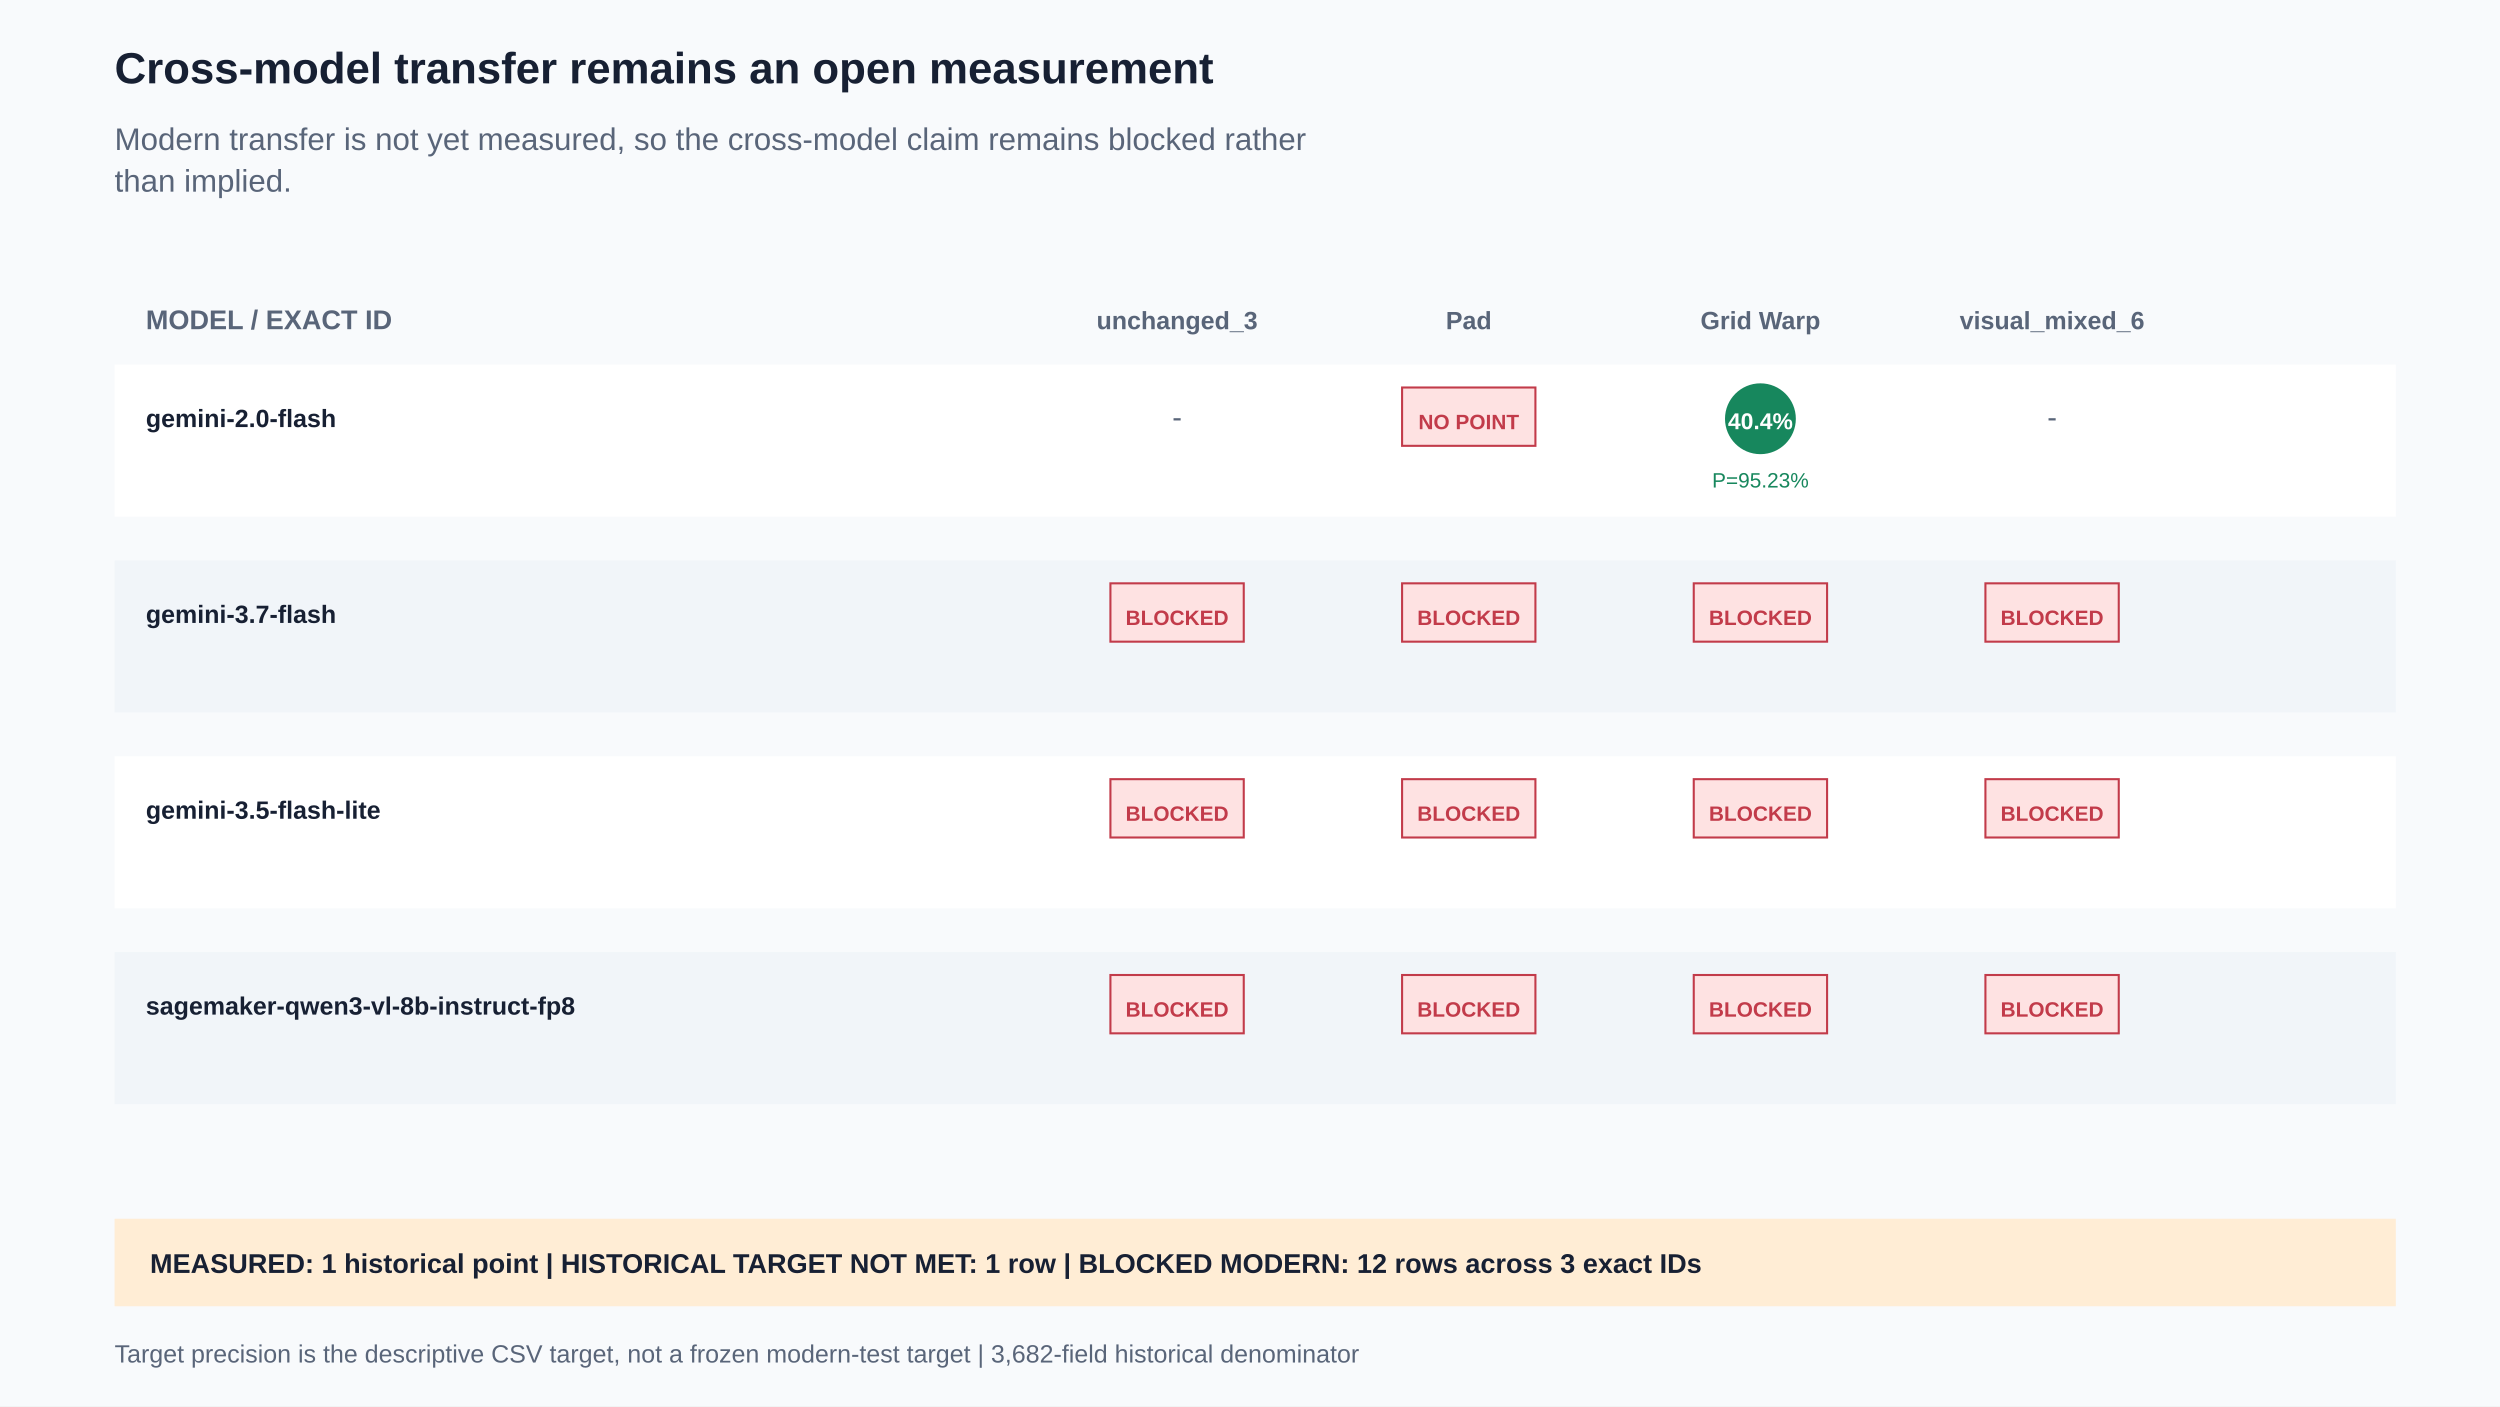
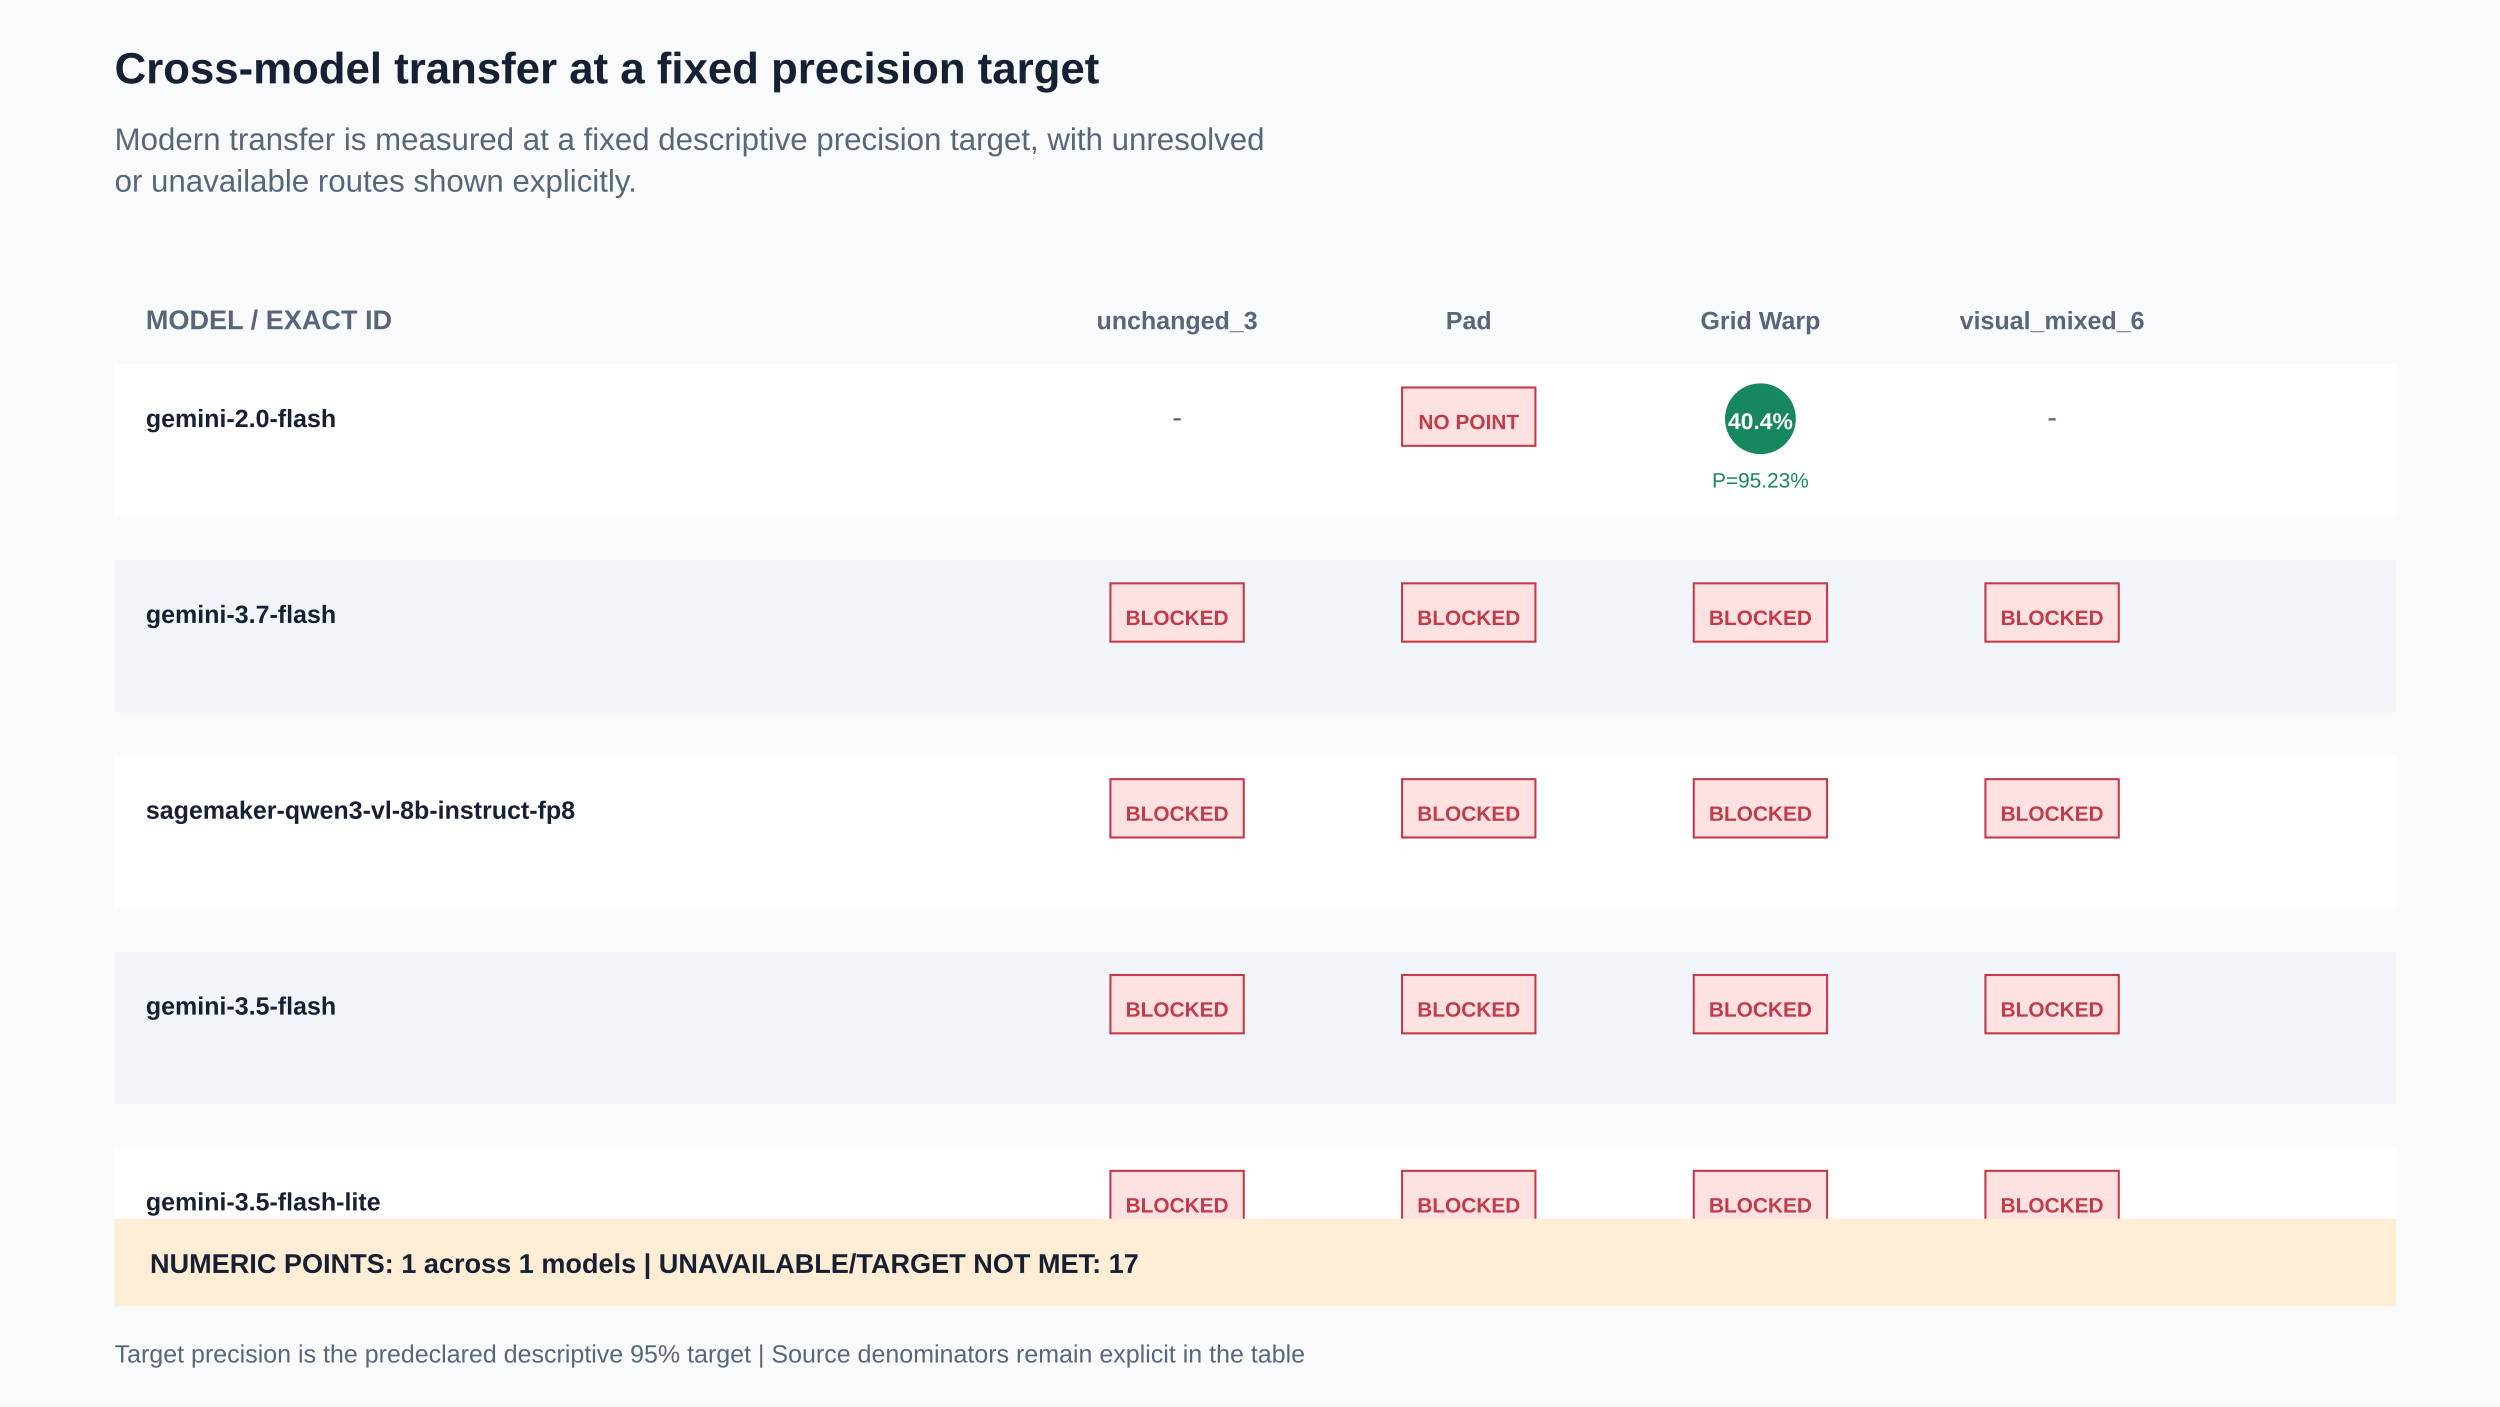
<svg xmlns="http://www.w3.org/2000/svg" width="1200" height="675" viewBox="0 0 1200 675" role="img">
  <rect x="0" y="0" width="1200" height="675" fill="#f8fafc" stroke="none" stroke-width="1" />
-   <text x="55" y="40" fill="#172033" font-family="Arial,Helvetica,sans-serif" font-size="21" font-weight="bold" text-anchor="start">Cross-model transfer remains an open measurement</text>
-   <text x="55" y="72" fill="#596579" font-family="Arial,Helvetica,sans-serif" font-size="15" font-weight="normal" text-anchor="start">Modern transfer is not yet measured, so the cross-model claim remains blocked rather</text>
-   <text x="55" y="92" fill="#596579" font-family="Arial,Helvetica,sans-serif" font-size="15" font-weight="normal" text-anchor="start">than implied.</text>
+   <text x="55" y="40" fill="#172033" font-family="Arial,Helvetica,sans-serif" font-size="21" font-weight="bold" text-anchor="start">Cross-model transfer at a fixed precision target</text>
+   <text x="55" y="72" fill="#596579" font-family="Arial,Helvetica,sans-serif" font-size="15" font-weight="normal" text-anchor="start">Modern transfer is measured at a fixed descriptive precision target, with unresolved</text>
+   <text x="55" y="92" fill="#596579" font-family="Arial,Helvetica,sans-serif" font-size="15" font-weight="normal" text-anchor="start">or unavailable routes shown explicitly.</text>
  <text x="70" y="158" fill="#596579" font-family="Arial,Helvetica,sans-serif" font-size="13" font-weight="bold" text-anchor="start">MODEL / EXACT ID</text>
  <text x="565" y="158" fill="#596579" font-family="Arial,Helvetica,sans-serif" font-size="12" font-weight="bold" text-anchor="middle">unchanged_3</text>
  <text x="705" y="158" fill="#596579" font-family="Arial,Helvetica,sans-serif" font-size="12" font-weight="bold" text-anchor="middle">Pad</text>
  <text x="845" y="158" fill="#596579" font-family="Arial,Helvetica,sans-serif" font-size="12" font-weight="bold" text-anchor="middle">Grid Warp</text>
  <text x="985" y="158" fill="#596579" font-family="Arial,Helvetica,sans-serif" font-size="12" font-weight="bold" text-anchor="middle">visual_mixed_6</text>
  <rect x="55" y="175" width="1095" height="73" fill="#ffffff" stroke="none" stroke-width="1" />
  <text x="70" y="205" fill="#172033" font-family="Arial,Helvetica,sans-serif" font-size="12" font-weight="bold" text-anchor="start">gemini-2.0-flash</text>
  <text x="565" y="205" fill="#596579" font-family="Arial,Helvetica,sans-serif" font-size="14" font-weight="normal" text-anchor="middle">-</text>
  <rect x="673" y="186" width="64" height="28" fill="#fee2e2" stroke="#c23b4a" stroke-width="1" />
  <text x="705" y="206" fill="#c23b4a" font-family="Arial,Helvetica,sans-serif" font-size="10" font-weight="bold" text-anchor="middle">NO POINT</text>
  <circle cx="845" cy="201" r="18" fill="#17875d" stroke="#ffffff" stroke-width="2" />
  <text x="845" y="206" fill="#ffffff" font-family="Arial,Helvetica,sans-serif" font-size="11" font-weight="bold" text-anchor="middle">40.4%</text>
  <text x="845" y="234" fill="#17875d" font-family="Arial,Helvetica,sans-serif" font-size="10" font-weight="normal" text-anchor="middle">P=95.23%</text>
  <text x="985" y="205" fill="#596579" font-family="Arial,Helvetica,sans-serif" font-size="14" font-weight="normal" text-anchor="middle">-</text>
  <rect x="55" y="269" width="1095" height="73" fill="#f1f5f9" stroke="none" stroke-width="1" />
  <text x="70" y="299" fill="#172033" font-family="Arial,Helvetica,sans-serif" font-size="12" font-weight="bold" text-anchor="start">gemini-3.7-flash</text>
  <rect x="533" y="280" width="64" height="28" fill="#fee2e2" stroke="#c23b4a" stroke-width="1" />
  <text x="565" y="300" fill="#c23b4a" font-family="Arial,Helvetica,sans-serif" font-size="10" font-weight="bold" text-anchor="middle">BLOCKED</text>
  <rect x="673" y="280" width="64" height="28" fill="#fee2e2" stroke="#c23b4a" stroke-width="1" />
  <text x="705" y="300" fill="#c23b4a" font-family="Arial,Helvetica,sans-serif" font-size="10" font-weight="bold" text-anchor="middle">BLOCKED</text>
  <rect x="813" y="280" width="64" height="28" fill="#fee2e2" stroke="#c23b4a" stroke-width="1" />
  <text x="845" y="300" fill="#c23b4a" font-family="Arial,Helvetica,sans-serif" font-size="10" font-weight="bold" text-anchor="middle">BLOCKED</text>
  <rect x="953" y="280" width="64" height="28" fill="#fee2e2" stroke="#c23b4a" stroke-width="1" />
  <text x="985" y="300" fill="#c23b4a" font-family="Arial,Helvetica,sans-serif" font-size="10" font-weight="bold" text-anchor="middle">BLOCKED</text>
  <rect x="55" y="363" width="1095" height="73" fill="#ffffff" stroke="none" stroke-width="1" />
-   <text x="70" y="393" fill="#172033" font-family="Arial,Helvetica,sans-serif" font-size="12" font-weight="bold" text-anchor="start">gemini-3.5-flash-lite</text>
+   <text x="70" y="393" fill="#172033" font-family="Arial,Helvetica,sans-serif" font-size="12" font-weight="bold" text-anchor="start">sagemaker-qwen3-vl-8b-instruct-fp8</text>
  <rect x="533" y="374" width="64" height="28" fill="#fee2e2" stroke="#c23b4a" stroke-width="1" />
  <text x="565" y="394" fill="#c23b4a" font-family="Arial,Helvetica,sans-serif" font-size="10" font-weight="bold" text-anchor="middle">BLOCKED</text>
  <rect x="673" y="374" width="64" height="28" fill="#fee2e2" stroke="#c23b4a" stroke-width="1" />
  <text x="705" y="394" fill="#c23b4a" font-family="Arial,Helvetica,sans-serif" font-size="10" font-weight="bold" text-anchor="middle">BLOCKED</text>
  <rect x="813" y="374" width="64" height="28" fill="#fee2e2" stroke="#c23b4a" stroke-width="1" />
  <text x="845" y="394" fill="#c23b4a" font-family="Arial,Helvetica,sans-serif" font-size="10" font-weight="bold" text-anchor="middle">BLOCKED</text>
  <rect x="953" y="374" width="64" height="28" fill="#fee2e2" stroke="#c23b4a" stroke-width="1" />
  <text x="985" y="394" fill="#c23b4a" font-family="Arial,Helvetica,sans-serif" font-size="10" font-weight="bold" text-anchor="middle">BLOCKED</text>
  <rect x="55" y="457" width="1095" height="73" fill="#f1f5f9" stroke="none" stroke-width="1" />
-   <text x="70" y="487" fill="#172033" font-family="Arial,Helvetica,sans-serif" font-size="12" font-weight="bold" text-anchor="start">sagemaker-qwen3-vl-8b-instruct-fp8</text>
+   <text x="70" y="487" fill="#172033" font-family="Arial,Helvetica,sans-serif" font-size="12" font-weight="bold" text-anchor="start">gemini-3.5-flash</text>
  <rect x="533" y="468" width="64" height="28" fill="#fee2e2" stroke="#c23b4a" stroke-width="1" />
  <text x="565" y="488" fill="#c23b4a" font-family="Arial,Helvetica,sans-serif" font-size="10" font-weight="bold" text-anchor="middle">BLOCKED</text>
  <rect x="673" y="468" width="64" height="28" fill="#fee2e2" stroke="#c23b4a" stroke-width="1" />
  <text x="705" y="488" fill="#c23b4a" font-family="Arial,Helvetica,sans-serif" font-size="10" font-weight="bold" text-anchor="middle">BLOCKED</text>
  <rect x="813" y="468" width="64" height="28" fill="#fee2e2" stroke="#c23b4a" stroke-width="1" />
  <text x="845" y="488" fill="#c23b4a" font-family="Arial,Helvetica,sans-serif" font-size="10" font-weight="bold" text-anchor="middle">BLOCKED</text>
  <rect x="953" y="468" width="64" height="28" fill="#fee2e2" stroke="#c23b4a" stroke-width="1" />
  <text x="985" y="488" fill="#c23b4a" font-family="Arial,Helvetica,sans-serif" font-size="10" font-weight="bold" text-anchor="middle">BLOCKED</text>
+   <rect x="55" y="551" width="1095" height="73" fill="#ffffff" stroke="none" stroke-width="1" />
+   <text x="70" y="581" fill="#172033" font-family="Arial,Helvetica,sans-serif" font-size="12" font-weight="bold" text-anchor="start">gemini-3.5-flash-lite</text>
+   <rect x="533" y="562" width="64" height="28" fill="#fee2e2" stroke="#c23b4a" stroke-width="1" />
+   <text x="565" y="582" fill="#c23b4a" font-family="Arial,Helvetica,sans-serif" font-size="10" font-weight="bold" text-anchor="middle">BLOCKED</text>
+   <rect x="673" y="562" width="64" height="28" fill="#fee2e2" stroke="#c23b4a" stroke-width="1" />
+   <text x="705" y="582" fill="#c23b4a" font-family="Arial,Helvetica,sans-serif" font-size="10" font-weight="bold" text-anchor="middle">BLOCKED</text>
+   <rect x="813" y="562" width="64" height="28" fill="#fee2e2" stroke="#c23b4a" stroke-width="1" />
+   <text x="845" y="582" fill="#c23b4a" font-family="Arial,Helvetica,sans-serif" font-size="10" font-weight="bold" text-anchor="middle">BLOCKED</text>
+   <rect x="953" y="562" width="64" height="28" fill="#fee2e2" stroke="#c23b4a" stroke-width="1" />
+   <text x="985" y="582" fill="#c23b4a" font-family="Arial,Helvetica,sans-serif" font-size="10" font-weight="bold" text-anchor="middle">BLOCKED</text>
  <rect x="55" y="585" width="1095" height="42" fill="#ffedd5" stroke="none" stroke-width="1" />
-   <text x="72" y="611" fill="#172033" font-family="Arial,Helvetica,sans-serif" font-size="13" font-weight="bold" text-anchor="start">MEASURED: 1 historical point | HISTORICAL TARGET NOT MET: 1 row | BLOCKED MODERN: 12 rows across 3 exact IDs</text>
-   <text x="55" y="654" fill="#596579" font-family="Arial,Helvetica,sans-serif" font-size="12" font-weight="normal" text-anchor="start">Target precision is the descriptive CSV target, not a frozen modern-test target | 3,682-field historical denominator</text>
+   <text x="72" y="611" fill="#172033" font-family="Arial,Helvetica,sans-serif" font-size="13" font-weight="bold" text-anchor="start">NUMERIC POINTS: 1 across 1 models | UNAVAILABLE/TARGET NOT MET: 17</text>
+   <text x="55" y="654" fill="#596579" font-family="Arial,Helvetica,sans-serif" font-size="12" font-weight="normal" text-anchor="start">Target precision is the predeclared descriptive 95% target | Source denominators remain explicit in the table</text>
</svg>
